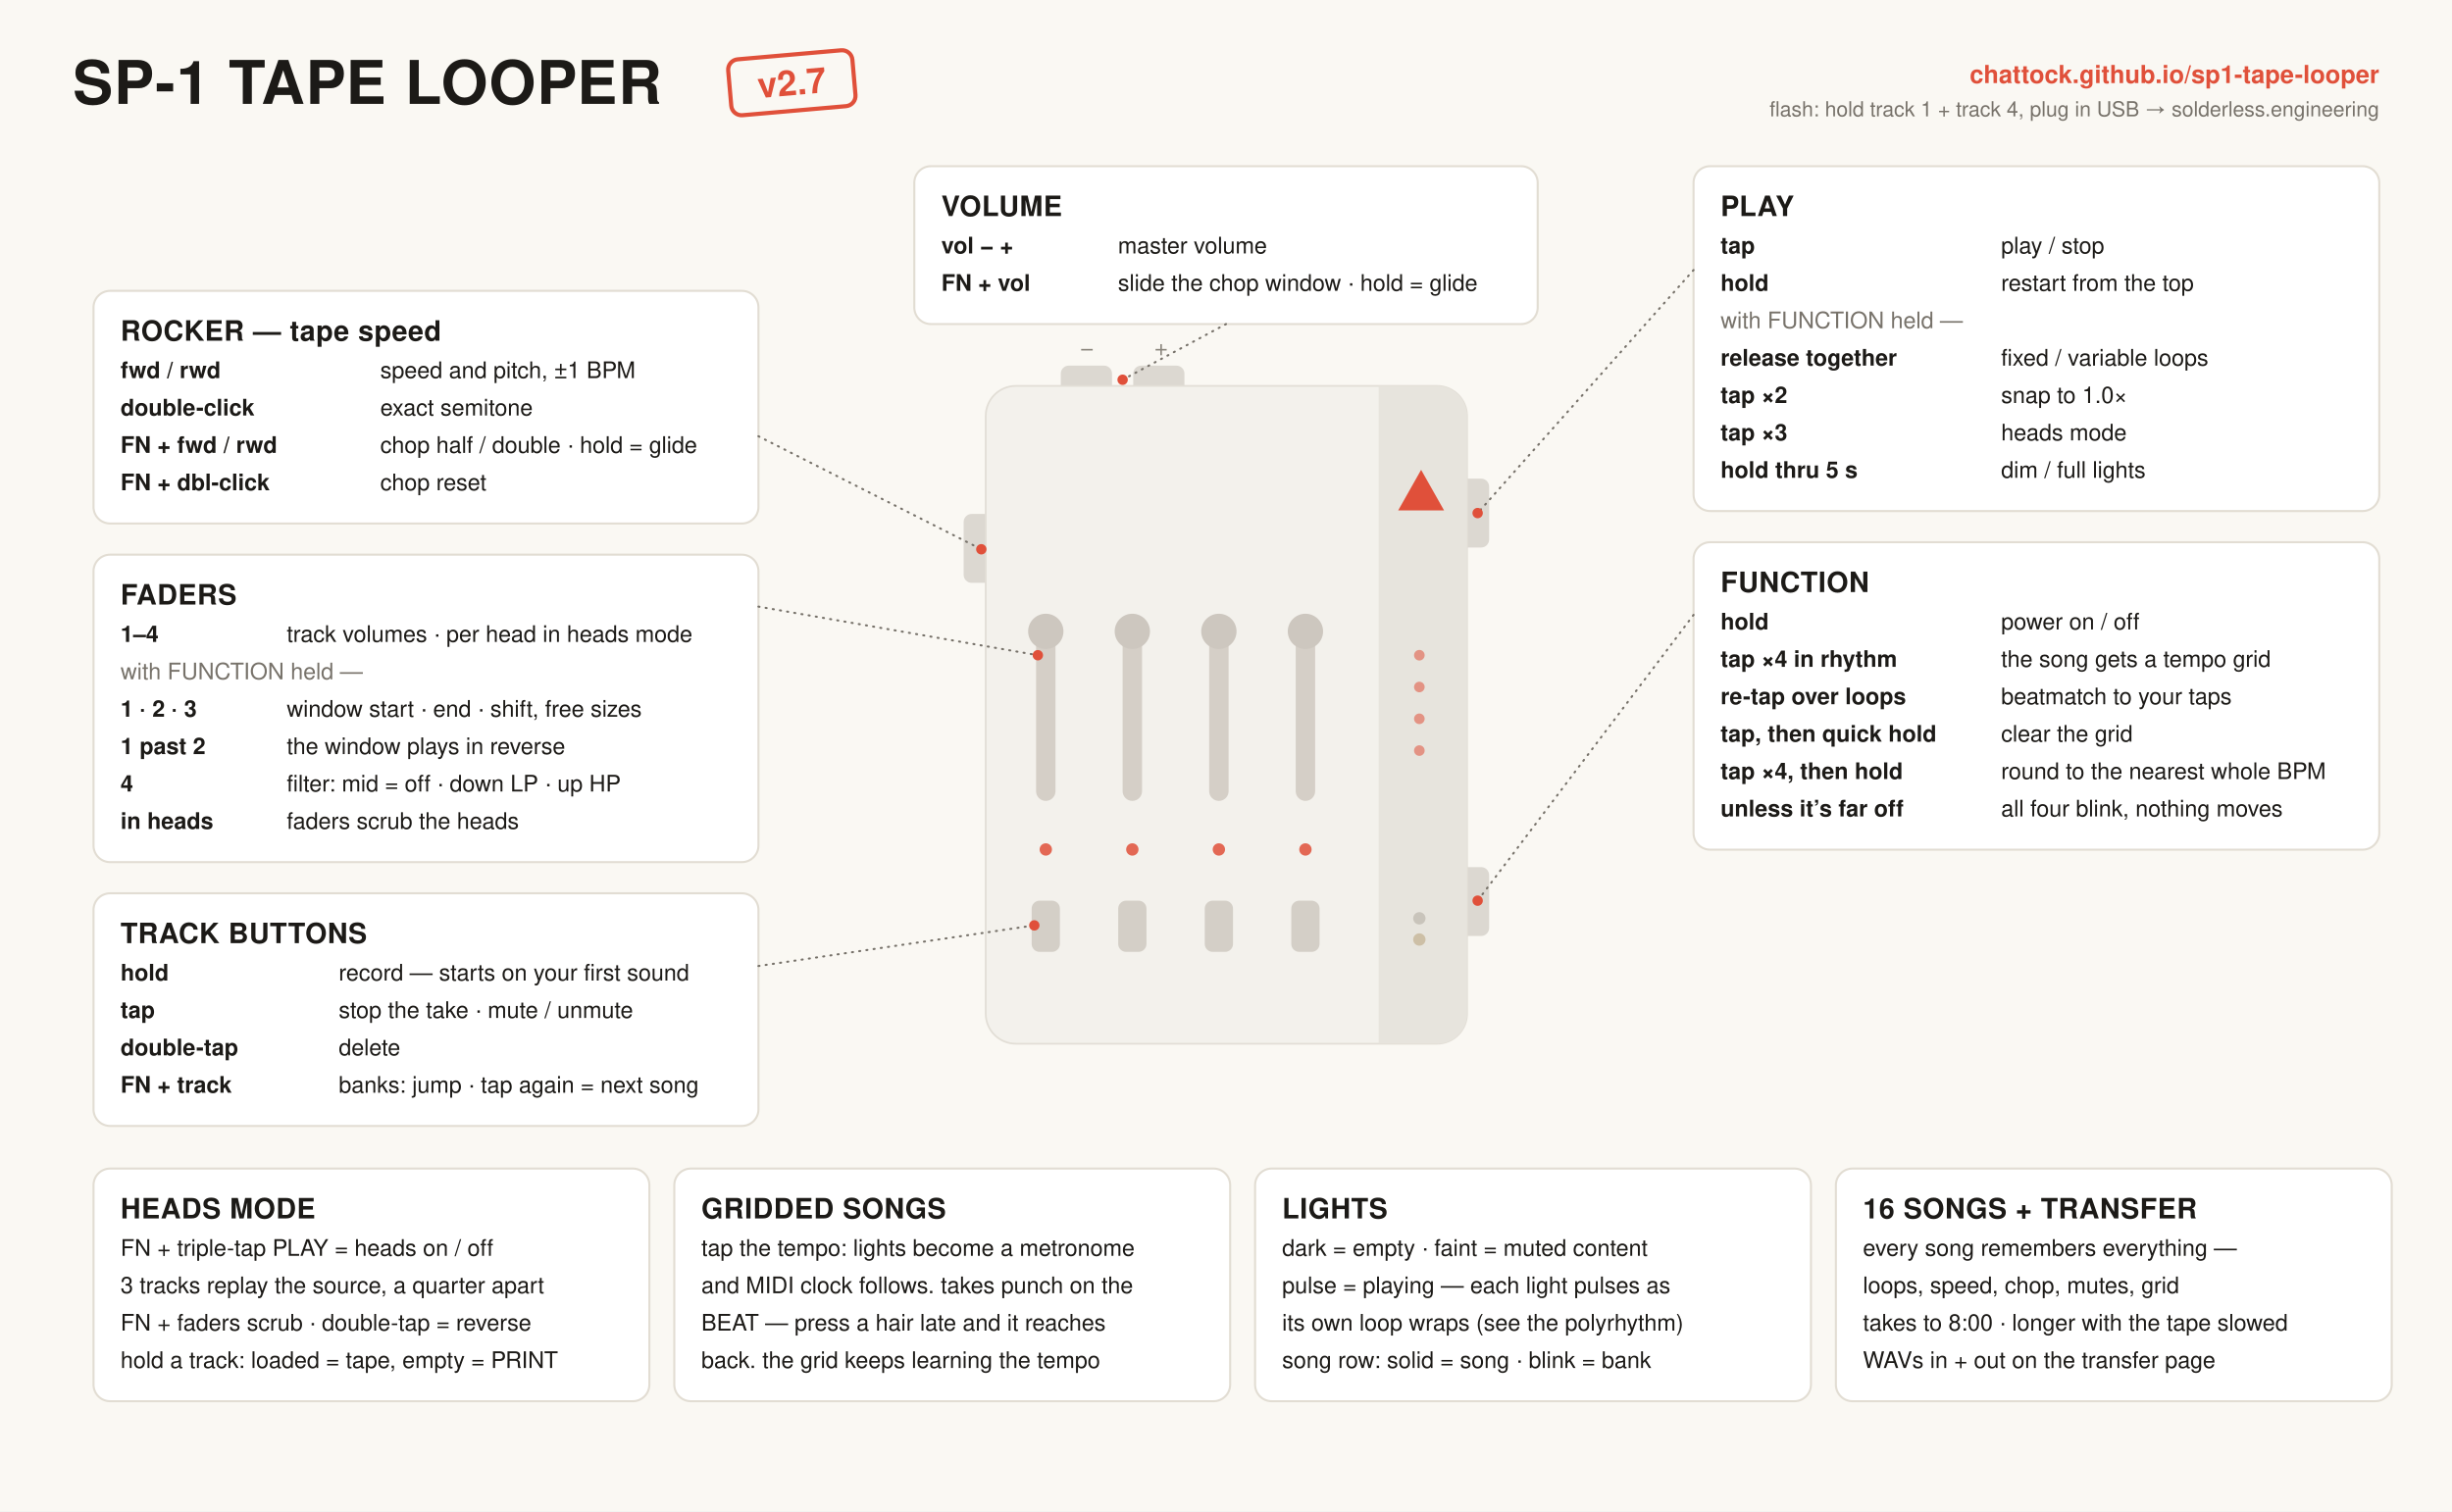
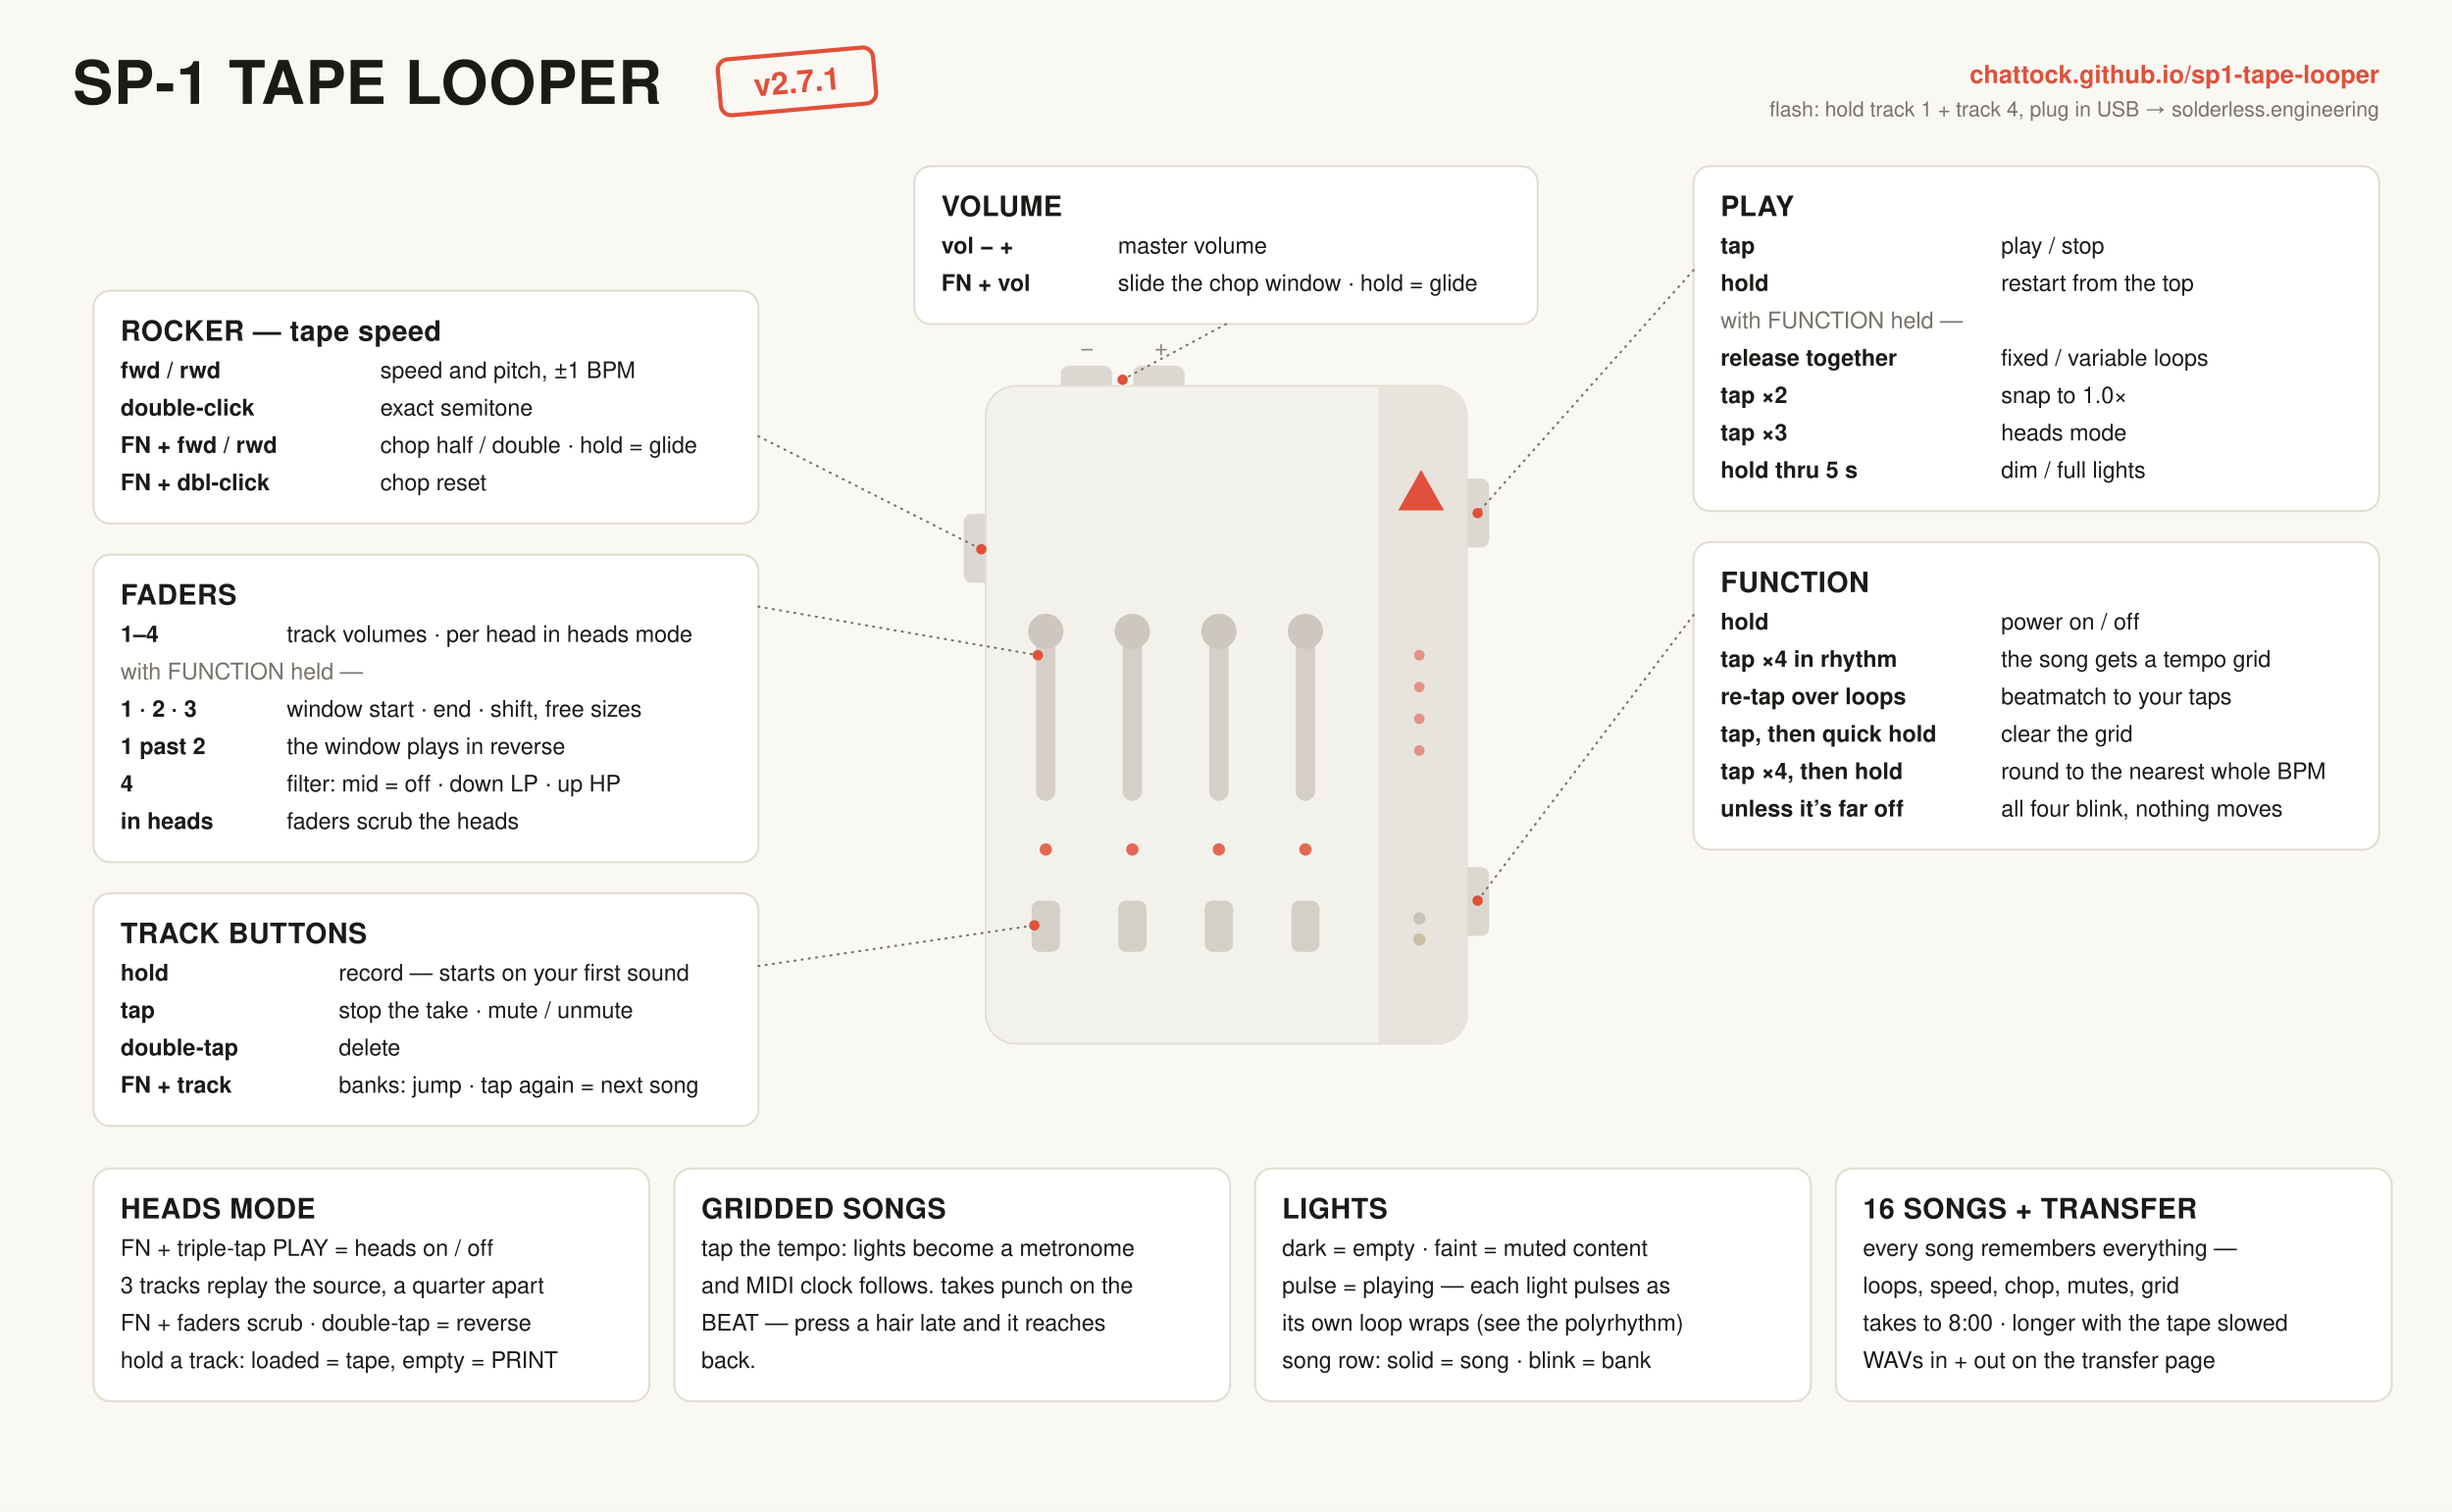
<svg xmlns="http://www.w3.org/2000/svg" viewBox="0 0 2360 1455" font-family="Helvetica, Arial, sans-serif">
  <rect width="2360" height="1455" fill="#faf8f3" />
  <text x="70" y="100" font-size="58" font-weight="700" fill="#1c1a17" letter-spacing="1">SP-1 TAPE LOOPER</text>
-   <g transform="translate(700,58) rotate(-5)">
-     <rect x="0" y="0" width="120" height="54" rx="10" fill="none" stroke="#e0503a" stroke-width="4" />
-     <text x="60" y="39" font-size="34" font-weight="700" fill="#e0503a" text-anchor="middle">v2.7</text>
+   <g transform="translate(690,58) rotate(-5)">
+     <rect x="0" y="0" width="150" height="54" rx="10" fill="none" stroke="#e0503a" stroke-width="4" />
+     <text x="75" y="38" font-size="30" font-weight="700" fill="#e0503a" text-anchor="middle">v2.7.1</text>
  </g>
  <text x="2290" y="80" font-size="24" fill="#e0503a" text-anchor="end" font-weight="600">chattock.github.io/sp1-tape-looper</text>
  <text x="2290" y="112" font-size="20" fill="#77726a" text-anchor="end">flash: hold track 1 + track 4, plug in USB → solderless.engineering</text>
  <g transform="translate(655.5,154.8) scale(0.85)">
    <g fill="#dcd8d1">
      <rect x="430" y="232" width="58" height="34" rx="9" />
      <rect x="512" y="232" width="58" height="34" rx="9" />
      <rect x="320" y="400" width="34" height="78" rx="9" />
      <rect x="881" y="360" width="34" height="78" rx="9" />
      <rect x="881" y="800" width="34" height="78" rx="9" />
    </g>
    <rect x="345" y="255" width="545" height="745" rx="34" fill="#f3f1ec" stroke="#e2ded6" stroke-width="2" />
    <path d="M790 255 H856 a34 34 0 0 1 34 34 V966 a34 34 0 0 1 -34 34 H790 Z" fill="#e7e4dd" />
    <path d="M838 350 l26 46 h-52 Z" fill="#e0503a" />
    <g>
      <rect x="402" y="525" width="22" height="200" rx="11" fill="#d5cfc7" />
      <rect x="500" y="525" width="22" height="200" rx="11" fill="#d5cfc7" />
      <rect x="598" y="525" width="22" height="200" rx="11" fill="#d5cfc7" />
      <rect x="696" y="525" width="22" height="200" rx="11" fill="#d5cfc7" />
      <circle cx="413" cy="533" r="20" fill="#cdc7bf" />
      <circle cx="511" cy="533" r="20" fill="#cdc7bf" />
      <circle cx="609" cy="533" r="20" fill="#cdc7bf" />
      <circle cx="707" cy="533" r="20" fill="#cdc7bf" />
    </g>
    <g fill="#e0503a" opacity="0.85">
      <circle cx="413" cy="780" r="7" />
      <circle cx="511" cy="780" r="7" />
      <circle cx="609" cy="780" r="7" />
      <circle cx="707" cy="780" r="7" />
    </g>
    <g fill="#d4cfc7">
      <rect x="397" y="838" width="32" height="58" rx="9" />
      <rect x="495" y="838" width="32" height="58" rx="9" />
      <rect x="593" y="838" width="32" height="58" rx="9" />
      <rect x="691" y="838" width="32" height="58" rx="9" />
    </g>
    <g fill="#e0503a" opacity="0.55">
      <circle cx="836" cy="560" r="6" />
      <circle cx="836" cy="596" r="6" />
      <circle cx="836" cy="632" r="6" />
      <circle cx="836" cy="668" r="6" />
    </g>
    <circle cx="836" cy="858" r="7" fill="#c9c4bb" />
    <circle cx="836" cy="882" r="7" fill="#cdbfa6" />
    <text x="452" y="220" font-size="26" fill="#8a857c" font-family="Helvetica, Arial, sans-serif">−</text>
    <text x="536" y="220" font-size="26" fill="#8a857c" font-family="Helvetica, Arial, sans-serif">+</text>
  </g>
  <rect x="880" y="160" width="600" height="152" rx="16" fill="#ffffff" stroke="#e2ddd3" stroke-width="2" />
  <text x="906" y="208" font-size="27" font-weight="700" fill="#1c1a17" letter-spacing="0.5">VOLUME</text>
  <text x="906" y="244" font-size="22" font-weight="700" fill="#1c1a17">vol − +</text>
  <text x="1076" y="244" font-size="22" fill="#1c1a17">master volume</text>
  <text x="906" y="280" font-size="22" font-weight="700" fill="#1c1a17">FN + vol</text>
  <text x="1076" y="280" font-size="22" fill="#1c1a17">slide the chop window · hold = glide</text>
  <line x1="1180" y1="312" x2="1080.5" y2="365.6" stroke="#77726a" stroke-width="2" stroke-dasharray="1 6" stroke-linecap="round" />
  <circle cx="1080.5" cy="365.6" r="5" fill="#e0503a" />
  <rect x="90" y="280" width="640" height="224" rx="16" fill="#ffffff" stroke="#e2ddd3" stroke-width="2" />
  <text x="116" y="328" font-size="27" font-weight="700" fill="#1c1a17" letter-spacing="0.5">ROCKER — tape speed</text>
  <text x="116" y="364" font-size="22" font-weight="700" fill="#1c1a17">fwd / rwd</text>
  <text x="366" y="364" font-size="22" fill="#1c1a17">speed and pitch, ±1 BPM</text>
  <text x="116" y="400" font-size="22" font-weight="700" fill="#1c1a17">double-click</text>
  <text x="366" y="400" font-size="22" fill="#1c1a17">exact semitone</text>
  <text x="116" y="436" font-size="22" font-weight="700" fill="#1c1a17">FN + fwd / rwd</text>
  <text x="366" y="436" font-size="22" fill="#1c1a17">chop half / double · hold = glide</text>
  <text x="116" y="472" font-size="22" font-weight="700" fill="#1c1a17">FN + dbl-click</text>
  <text x="366" y="472" font-size="22" fill="#1c1a17">chop reset</text>
  <line x1="730" y1="420" x2="944.5" y2="528.8" stroke="#77726a" stroke-width="2" stroke-dasharray="1 6" stroke-linecap="round" />
  <circle cx="944.5" cy="528.8" r="5" fill="#e0503a" />
  <rect x="90" y="534" width="640" height="296" rx="16" fill="#ffffff" stroke="#e2ddd3" stroke-width="2" />
  <text x="116" y="582" font-size="27" font-weight="700" fill="#1c1a17" letter-spacing="0.5">FADERS</text>
  <text x="116" y="618" font-size="22" font-weight="700" fill="#1c1a17">1–4</text>
  <text x="276" y="618" font-size="22" fill="#1c1a17">track volumes · per head in heads mode</text>
  <text x="116" y="654" font-size="22" fill="#77726a">with FUNCTION held —</text>
  <text x="116" y="690" font-size="22" font-weight="700" fill="#1c1a17">1 · 2 · 3</text>
  <text x="276" y="690" font-size="22" fill="#1c1a17">window start · end · shift, free sizes</text>
  <text x="116" y="726" font-size="22" font-weight="700" fill="#1c1a17">1 past 2</text>
  <text x="276" y="726" font-size="22" fill="#1c1a17">the window plays in reverse</text>
  <text x="116" y="762" font-size="22" font-weight="700" fill="#1c1a17">4</text>
  <text x="276" y="762" font-size="22" fill="#1c1a17">filter: mid = off · down LP · up HP</text>
  <text x="116" y="798" font-size="22" font-weight="700" fill="#1c1a17">in heads</text>
  <text x="276" y="798" font-size="22" fill="#1c1a17">faders scrub the heads</text>
  <line x1="730" y1="584" x2="998.9" y2="630.8" stroke="#77726a" stroke-width="2" stroke-dasharray="1 6" stroke-linecap="round" />
  <circle cx="998.9" cy="630.8" r="5" fill="#e0503a" />
  <rect x="90" y="860" width="640" height="224" rx="16" fill="#ffffff" stroke="#e2ddd3" stroke-width="2" />
  <text x="116" y="908" font-size="27" font-weight="700" fill="#1c1a17" letter-spacing="0.5">TRACK BUTTONS</text>
  <text x="116" y="944" font-size="22" font-weight="700" fill="#1c1a17">hold</text>
  <text x="326" y="944" font-size="22" fill="#1c1a17">record — starts on your first sound</text>
  <text x="116" y="980" font-size="22" font-weight="700" fill="#1c1a17">tap</text>
  <text x="326" y="980" font-size="22" fill="#1c1a17">stop the take · mute / unmute</text>
  <text x="116" y="1016" font-size="22" font-weight="700" fill="#1c1a17">double-tap</text>
  <text x="326" y="1016" font-size="22" fill="#1c1a17">delete</text>
  <text x="116" y="1052" font-size="22" font-weight="700" fill="#1c1a17">FN + track</text>
  <text x="326" y="1052" font-size="22" fill="#1c1a17">banks: jump · tap again = next song</text>
  <line x1="730" y1="930" x2="995.5" y2="890.9" stroke="#77726a" stroke-width="2" stroke-dasharray="1 6" stroke-linecap="round" />
  <circle cx="995.5" cy="890.9" r="5" fill="#e0503a" />
  <rect x="1630" y="160" width="660" height="332" rx="16" fill="#ffffff" stroke="#e2ddd3" stroke-width="2" />
  <text x="1656" y="208" font-size="27" font-weight="700" fill="#1c1a17" letter-spacing="0.5">PLAY</text>
  <text x="1656" y="244" font-size="22" font-weight="700" fill="#1c1a17">tap</text>
  <text x="1926" y="244" font-size="22" fill="#1c1a17">play / stop</text>
  <text x="1656" y="280" font-size="22" font-weight="700" fill="#1c1a17">hold</text>
  <text x="1926" y="280" font-size="22" fill="#1c1a17">restart from the top</text>
  <text x="1656" y="316" font-size="22" fill="#77726a">with FUNCTION held —</text>
  <text x="1656" y="352" font-size="22" font-weight="700" fill="#1c1a17">release together</text>
  <text x="1926" y="352" font-size="22" fill="#1c1a17">fixed / variable loops</text>
  <text x="1656" y="388" font-size="22" font-weight="700" fill="#1c1a17">tap ×2</text>
  <text x="1926" y="388" font-size="22" fill="#1c1a17">snap to 1.0×</text>
  <text x="1656" y="424" font-size="22" font-weight="700" fill="#1c1a17">tap ×3</text>
  <text x="1926" y="424" font-size="22" fill="#1c1a17">heads mode</text>
  <text x="1656" y="460" font-size="22" font-weight="700" fill="#1c1a17">hold thru 5 s</text>
  <text x="1926" y="460" font-size="22" fill="#1c1a17">dim / full lights</text>
  <line x1="1630" y1="260" x2="1422.2" y2="493.95" stroke="#77726a" stroke-width="2" stroke-dasharray="1 6" stroke-linecap="round" />
  <circle cx="1422.2" cy="493.95" r="5" fill="#e0503a" />
  <rect x="1630" y="522" width="660" height="296" rx="16" fill="#ffffff" stroke="#e2ddd3" stroke-width="2" />
  <text x="1656" y="570" font-size="27" font-weight="700" fill="#1c1a17" letter-spacing="0.5">FUNCTION</text>
  <text x="1656" y="606" font-size="22" font-weight="700" fill="#1c1a17">hold</text>
  <text x="1926" y="606" font-size="22" fill="#1c1a17">power on / off</text>
  <text x="1656" y="642" font-size="22" font-weight="700" fill="#1c1a17">tap ×4 in rhythm</text>
  <text x="1926" y="642" font-size="22" fill="#1c1a17">the song gets a tempo grid</text>
  <text x="1656" y="678" font-size="22" font-weight="700" fill="#1c1a17">re-tap over loops</text>
  <text x="1926" y="678" font-size="22" fill="#1c1a17">beatmatch to your taps</text>
  <text x="1656" y="714" font-size="22" font-weight="700" fill="#1c1a17">tap, then quick hold</text>
  <text x="1926" y="714" font-size="22" fill="#1c1a17">clear the grid</text>
  <text x="1656" y="750" font-size="22" font-weight="700" fill="#1c1a17">tap ×4, then hold</text>
  <text x="1926" y="750" font-size="22" fill="#1c1a17">round to the nearest whole BPM</text>
  <text x="1656" y="786" font-size="22" font-weight="700" fill="#1c1a17">unless it’s far off</text>
  <text x="1926" y="786" font-size="22" fill="#1c1a17">all four blink, nothing moves</text>
  <line x1="1630" y1="592" x2="1422.2" y2="867.1" stroke="#77726a" stroke-width="2" stroke-dasharray="1 6" stroke-linecap="round" />
  <circle cx="1422.2" cy="867.1" r="5" fill="#e0503a" />
  <rect x="90" y="1125" width="535" height="224" rx="16" fill="#ffffff" stroke="#e2ddd3" stroke-width="2" />
  <text x="116" y="1173" font-size="27" font-weight="700" fill="#1c1a17" letter-spacing="0.5">HEADS MODE</text>
  <text x="116" y="1209" font-size="22" fill="#1c1a17">FN + triple-tap PLAY = heads on / off</text>
  <text x="116" y="1245" font-size="22" fill="#1c1a17">3 tracks replay the source, a quarter apart</text>
  <text x="116" y="1281" font-size="22" fill="#1c1a17">FN + faders scrub · double-tap = reverse</text>
  <text x="116" y="1317" font-size="22" fill="#1c1a17">hold a track: loaded = tape, empty = PRINT</text>
  <rect x="649" y="1125" width="535" height="224" rx="16" fill="#ffffff" stroke="#e2ddd3" stroke-width="2" />
  <text x="675" y="1173" font-size="27" font-weight="700" fill="#1c1a17" letter-spacing="0.5">GRIDDED SONGS</text>
  <text x="675" y="1209" font-size="22" fill="#1c1a17">tap the tempo: lights become a metronome</text>
  <text x="675" y="1245" font-size="22" fill="#1c1a17">and MIDI clock follows. takes punch on the</text>
  <text x="675" y="1281" font-size="22" fill="#1c1a17">BEAT — press a hair late and it reaches</text>
-   <text x="675" y="1317" font-size="22" fill="#1c1a17">back. <tspan fill="#1c1a17">the grid keeps learning the tempo</tspan>
-   </text>
+   <text x="675" y="1317" font-size="22" fill="#1c1a17">back.</text>
  <rect x="1208" y="1125" width="535" height="224" rx="16" fill="#ffffff" stroke="#e2ddd3" stroke-width="2" />
  <text x="1234" y="1173" font-size="27" font-weight="700" fill="#1c1a17" letter-spacing="0.5">LIGHTS</text>
  <text x="1234" y="1209" font-size="22" fill="#1c1a17">dark = empty · faint = muted content</text>
  <text x="1234" y="1245" font-size="22" fill="#1c1a17">pulse = playing — each light pulses as</text>
  <text x="1234" y="1281" font-size="22" fill="#1c1a17">its own loop wraps (see the polyrhythm)</text>
  <text x="1234" y="1317" font-size="22" fill="#1c1a17">song row: solid = song · blink = bank</text>
  <rect x="1767" y="1125" width="535" height="224" rx="16" fill="#ffffff" stroke="#e2ddd3" stroke-width="2" />
  <text x="1793" y="1173" font-size="27" font-weight="700" fill="#1c1a17" letter-spacing="0.5">16 SONGS + TRANSFER</text>
  <text x="1793" y="1209" font-size="22" fill="#1c1a17">every song remembers everything —</text>
  <text x="1793" y="1245" font-size="22" fill="#1c1a17">loops, speed, chop, mutes, grid</text>
  <text x="1793" y="1281" font-size="22" fill="#1c1a17">takes to 8:00 · longer with the tape slowed</text>
  <text x="1793" y="1317" font-size="22" fill="#1c1a17">WAVs in + out on the transfer page</text>
</svg>
